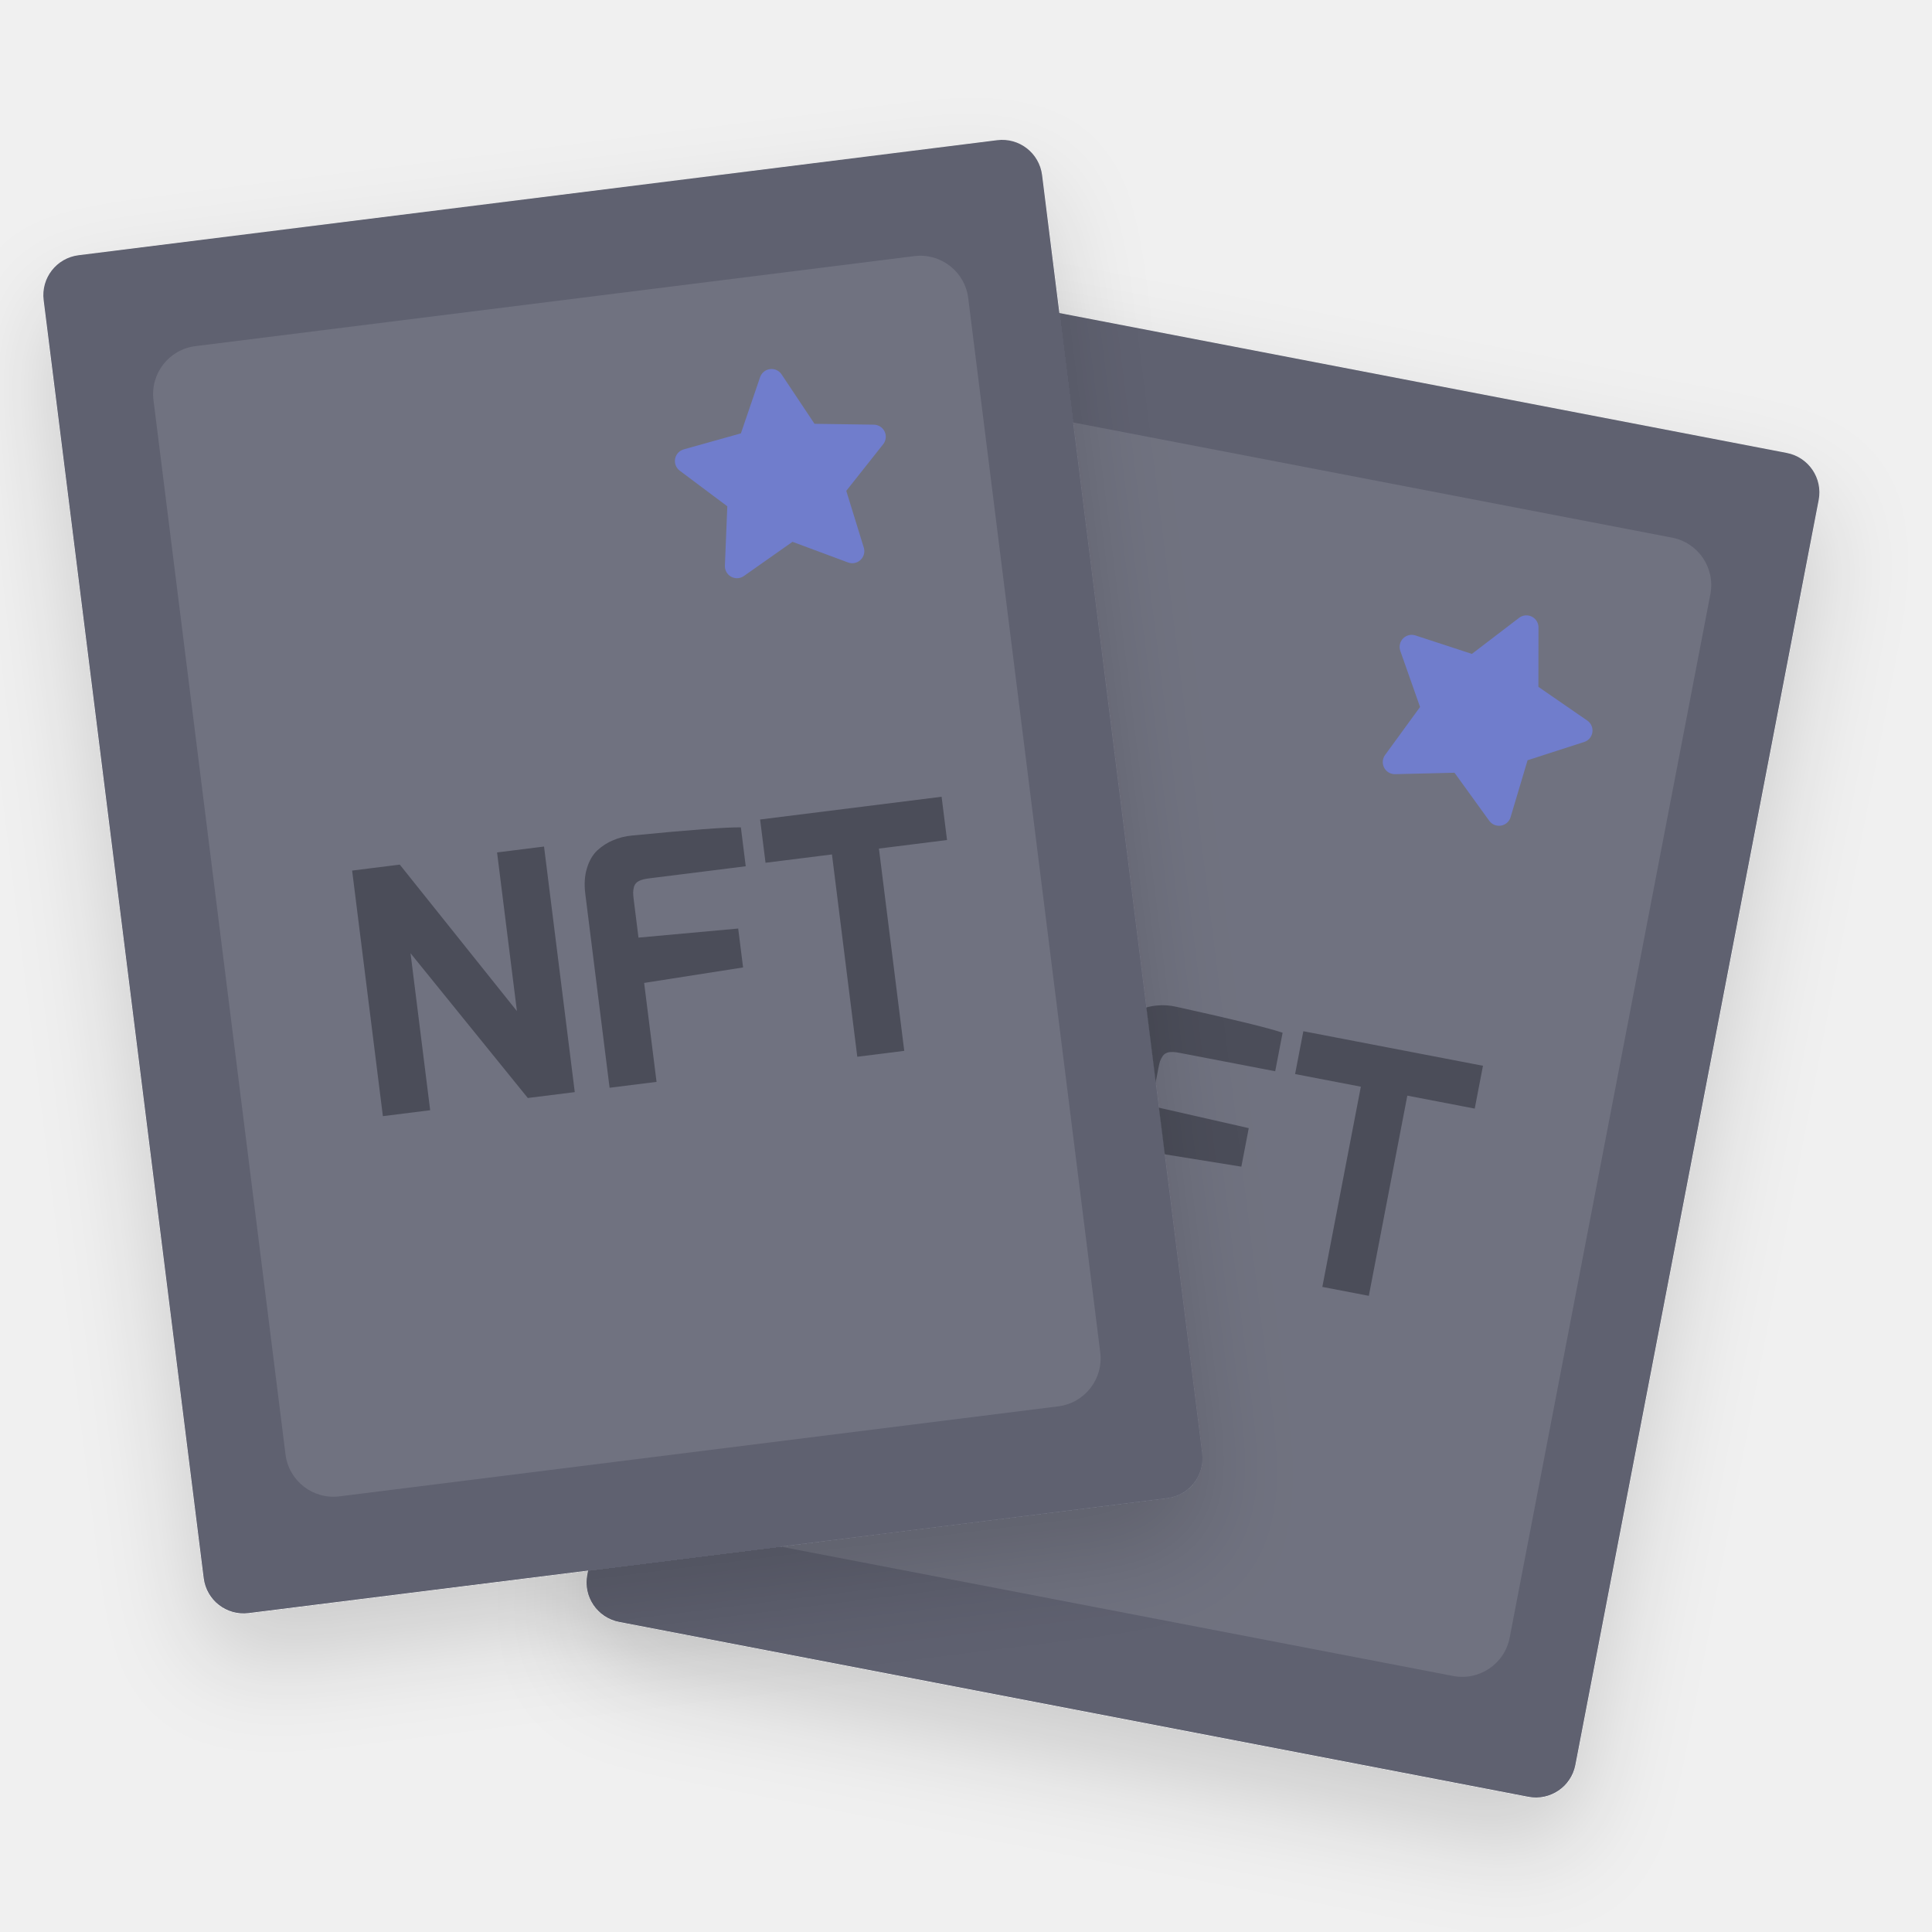
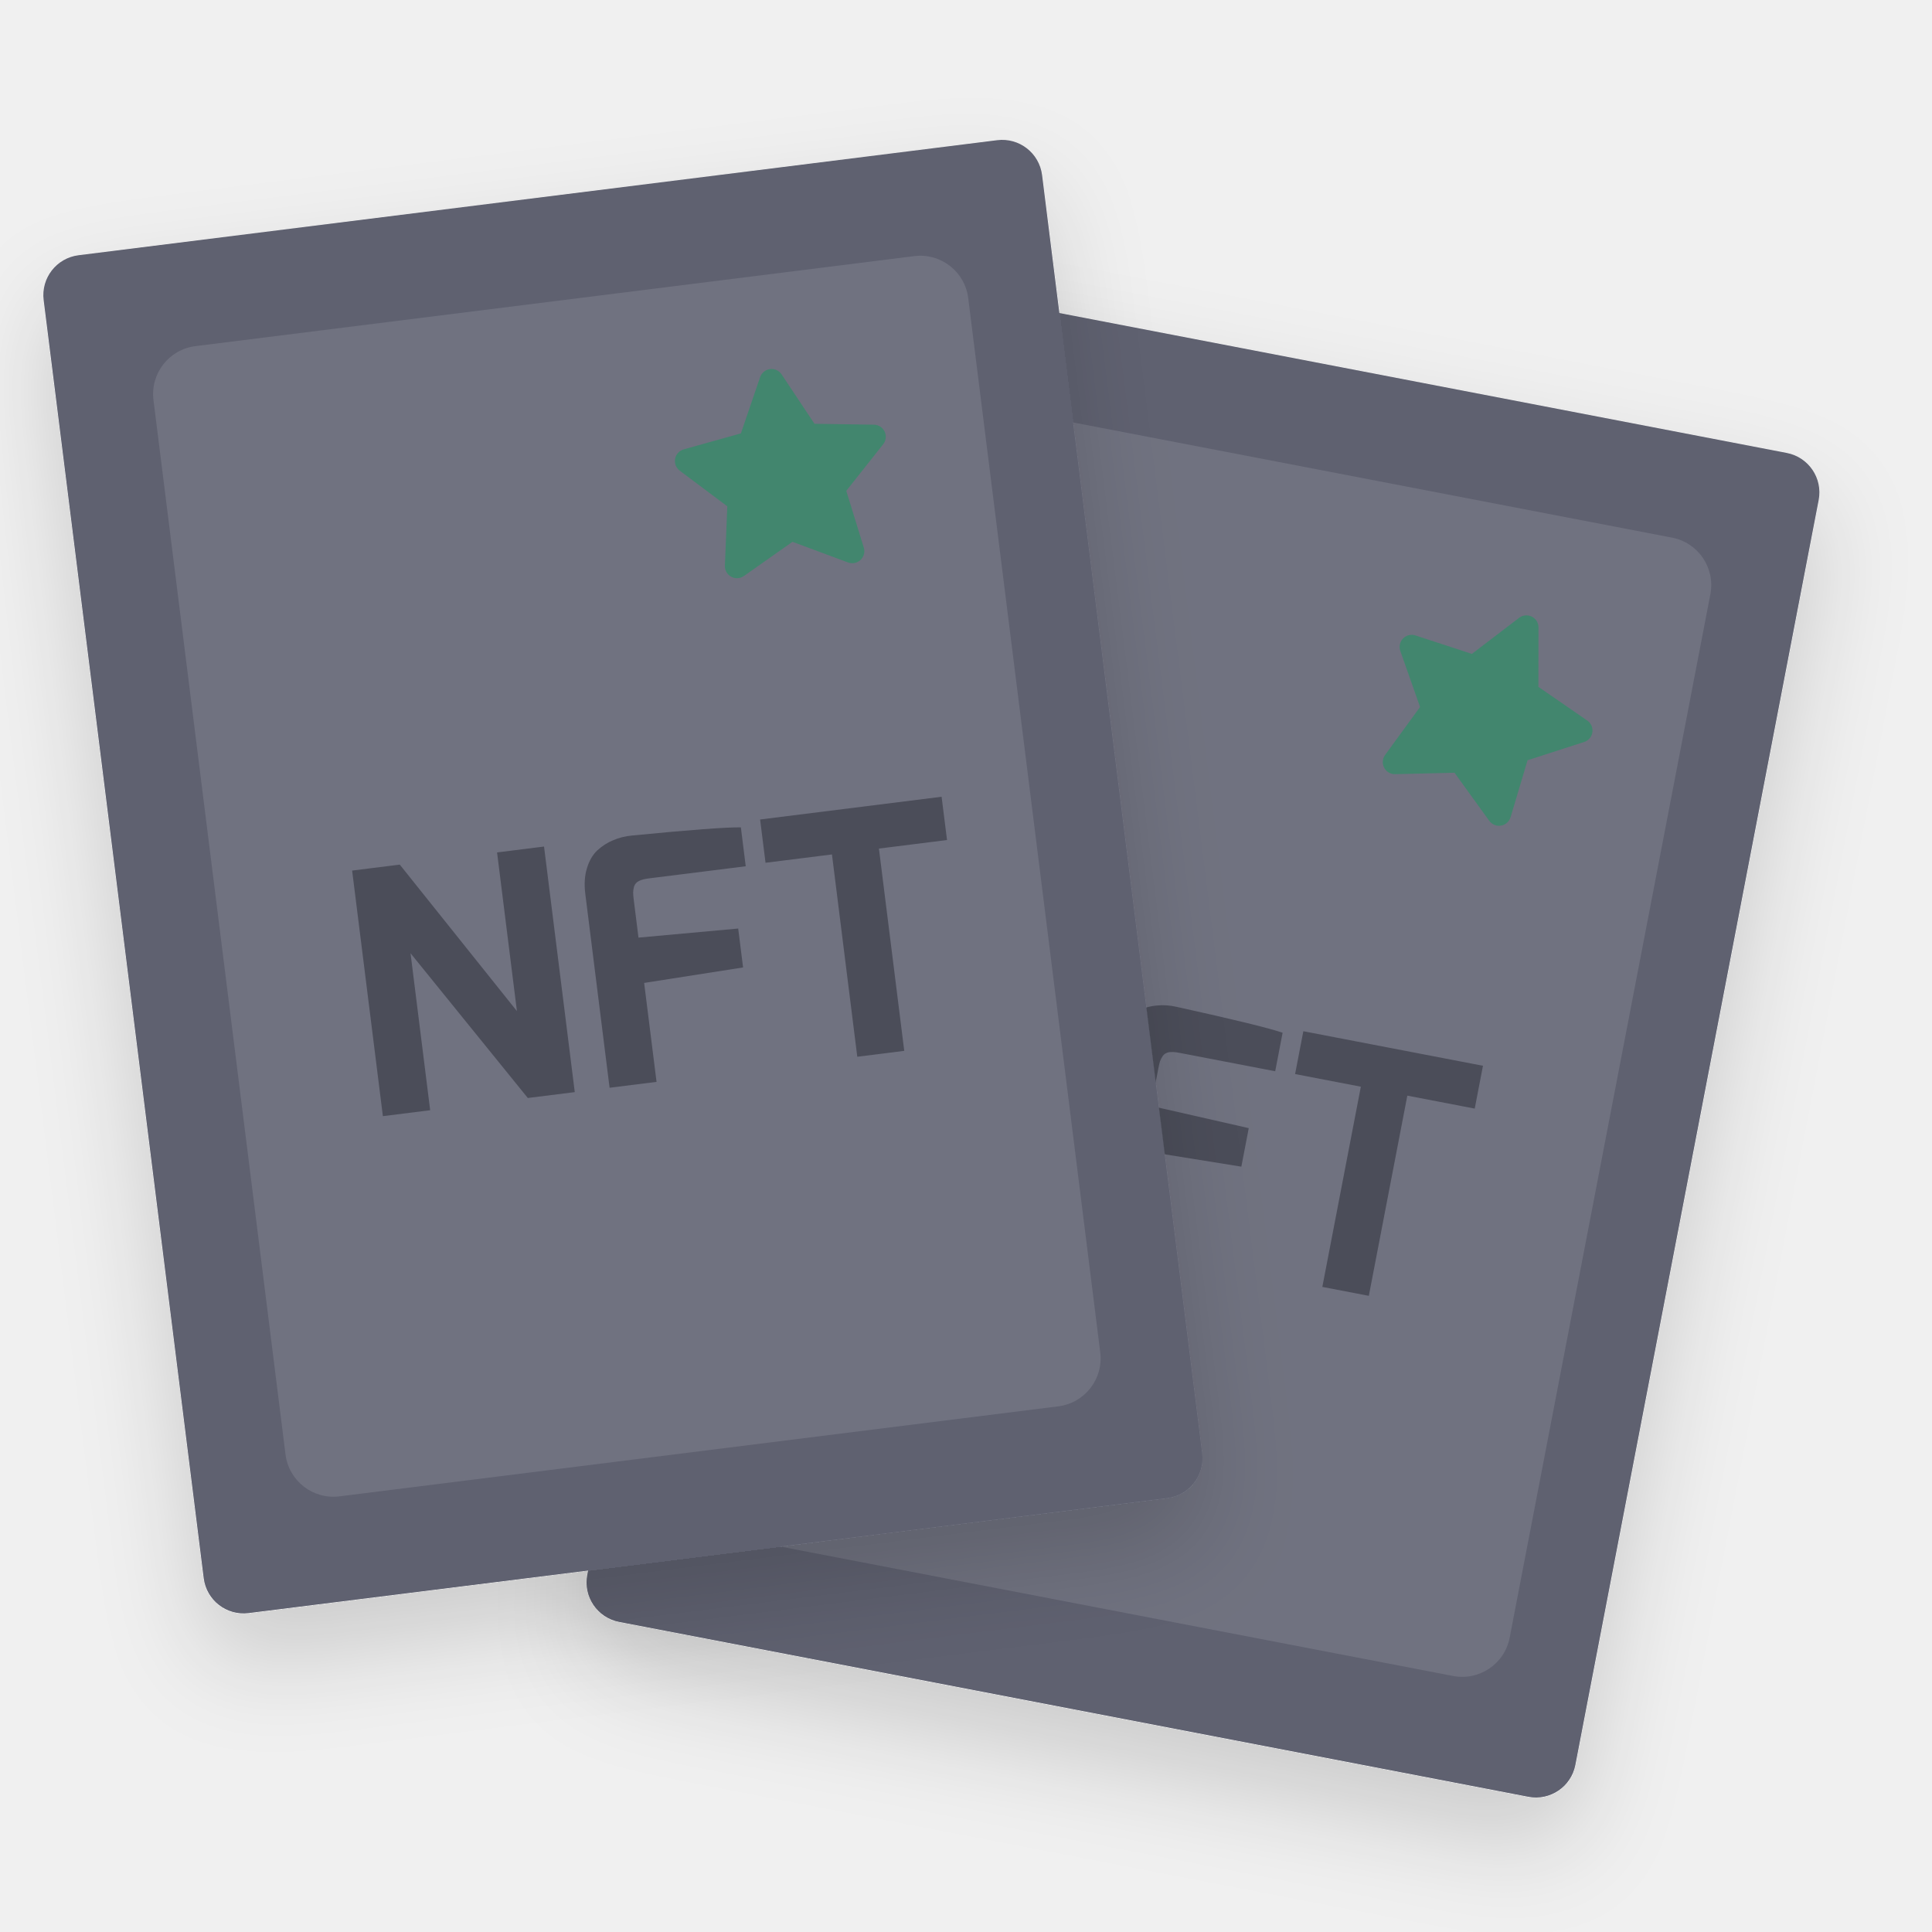
<svg xmlns="http://www.w3.org/2000/svg" width="100" height="100" viewBox="0 0 100 100" fill="none">
  <g clip-path="url(#clip0_49779_50219)">
    <g filter="url(#filter0_d_49779_50219)">
      <path d="M81.543 91.35C81.326 92.481 80.235 93.22 79.104 93.002L32.05 83.952C30.918 83.734 30.18 82.644 30.397 81.513L42.989 16.046C43.207 14.915 44.297 14.176 45.429 14.393L92.483 23.444C93.614 23.662 94.353 24.752 94.135 25.883L81.543 91.35Z" fill="#5F6170" />
    </g>
    <rect x="47.266" y="20.273" width="42.5" height="60" rx="2.5" transform="rotate(10.8875 47.2656 20.2734)" fill="#707280" />
    <path d="M44.142 61.935L46.562 49.356L49.002 49.825L52.422 58.912L53.986 50.784L56.392 51.247L53.972 63.826L51.566 63.363L48.112 54.359L46.565 62.401L44.142 61.935ZM55.755 64.169L57.665 54.236C57.76 53.743 57.922 53.335 58.151 53.011C58.382 52.675 58.647 52.435 58.948 52.291C59.261 52.149 59.574 52.067 59.887 52.044C60.214 52.011 60.554 52.035 60.907 52.115C63.847 52.764 65.674 53.21 66.388 53.454L66.004 55.448L61.038 54.493C60.82 54.451 60.644 54.441 60.509 54.462C60.374 54.484 60.267 54.546 60.188 54.65C60.12 54.756 60.072 54.847 60.045 54.925C60.019 55.004 59.99 55.123 59.959 55.283L59.582 57.242L64.636 58.392L64.252 60.386L59.136 59.562L58.161 64.632L55.755 64.169ZM67.034 55.593L67.461 53.376L76.758 55.164L76.332 57.381L72.843 56.71L70.85 67.072L68.444 66.61L70.437 56.247L67.034 55.593Z" fill="#4B4D59" />
    <g filter="url(#filter1_d_49779_50219)">
      <path d="M62.222 75.214C62.366 76.357 61.557 77.397 60.414 77.54L12.869 83.494C11.726 83.637 10.686 82.829 10.543 81.686L2.259 15.536C2.116 14.393 2.924 13.353 4.067 13.21L51.612 7.256C52.756 7.113 53.795 7.921 53.939 9.064L62.222 75.214Z" fill="#5F6170" />
    </g>
    <rect x="7.633" y="18.227" width="42.5" height="60" rx="2.5" transform="rotate(-7.13802 7.63281 18.2266)" fill="#707280" />
    <g opacity="0.6" clip-path="url(#clip1_49779_50219)">
-       <path d="M40.928 27.344L38.145 29.303L38.283 25.902L35.558 23.862L38.834 22.944L39.934 19.724L41.821 22.556L45.223 22.606L43.109 25.276L44.112 28.527L40.928 27.344Z" fill="#7084FF" stroke="#7084FF" stroke-width="1.25" stroke-linecap="round" stroke-linejoin="round" />
+       <path d="M40.928 27.344L38.145 29.303L38.283 25.902L35.558 23.862L38.834 22.944L39.934 19.724L41.821 22.556L45.223 22.606L43.109 25.276L44.112 28.527L40.928 27.344Z" fill="#239363" stroke="#239363" stroke-width="1.25" stroke-linecap="round" stroke-linejoin="round" />
    </g>
    <g opacity="0.6" clip-path="url(#clip2_49779_50219)">
-       <path d="M75.599 39.364L72.197 39.446L74.201 36.696L73.069 33.484L76.303 34.542L79.007 32.476L79.002 35.879L81.803 37.811L78.562 38.856L77.589 42.117L75.599 39.364Z" fill="#7084FF" stroke="#7084FF" stroke-width="1.25" stroke-linecap="round" stroke-linejoin="round" />
+       <path d="M75.599 39.364L72.197 39.446L74.201 36.696L73.069 33.484L76.303 34.542L79.007 32.476L79.002 35.879L81.803 37.811L78.562 38.856L77.589 42.117L75.599 39.364Z" fill="#239363" stroke="#239363" stroke-width="1.25" stroke-linecap="round" stroke-linejoin="round" />
    </g>
    <path d="M19.818 57.772L18.226 45.061L20.692 44.752L26.756 52.335L25.728 44.122L28.159 43.817L29.75 56.528L27.319 56.832L21.249 49.339L22.266 57.465L19.818 57.772ZM31.552 56.302L30.295 46.266C30.233 45.768 30.26 45.33 30.377 44.95C30.493 44.56 30.671 44.249 30.913 44.019C31.166 43.788 31.438 43.612 31.729 43.494C32.03 43.362 32.361 43.279 32.721 43.246C35.718 42.953 37.593 42.812 38.347 42.824L38.599 44.838L33.581 45.466C33.361 45.494 33.19 45.539 33.069 45.601C32.947 45.663 32.865 45.756 32.821 45.879C32.789 46 32.773 46.102 32.772 46.185C32.77 46.267 32.779 46.39 32.8 46.552L33.048 48.531L38.209 48.061L38.462 50.075L33.341 50.876L33.983 55.998L31.552 56.302ZM39.624 44.657L39.343 42.417L48.737 41.24L49.018 43.48L45.493 43.922L46.804 54.392L44.373 54.697L43.062 44.226L39.624 44.657Z" fill="#4B4D59" />
  </g>
  <defs>
    <filter id="filter0_d_49779_50219" x="25.359" y="11.855" width="73.814" height="88.685" filterUnits="userSpaceOnUse" color-interpolation-filters="sRGB">
      <feFlood flood-opacity="0" result="BackgroundImageFix" />
      <feColorMatrix in="SourceAlpha" type="matrix" values="0 0 0 0 0 0 0 0 0 0 0 0 0 0 0 0 0 0 127 0" result="hardAlpha" />
      <feOffset dy="2.5" />
      <feGaussianBlur stdDeviation="2.5" />
      <feComposite in2="hardAlpha" operator="out" />
      <feColorMatrix type="matrix" values="0 0 0 0 0 0 0 0 0 0 0 0 0 0 0 0 0 0 0.15 0" />
      <feBlend mode="normal" in2="BackgroundImageFix" result="effect1_dropShadow_49779_50219" />
      <feBlend mode="normal" in="SourceGraphic" in2="effect1_dropShadow_49779_50219" result="shape" />
    </filter>
    <filter id="filter1_d_49779_50219" x="-2.758" y="4.739" width="69.997" height="86.271" filterUnits="userSpaceOnUse" color-interpolation-filters="sRGB">
      <feFlood flood-opacity="0" result="BackgroundImageFix" />
      <feColorMatrix in="SourceAlpha" type="matrix" values="0 0 0 0 0 0 0 0 0 0 0 0 0 0 0 0 0 0 127 0" result="hardAlpha" />
      <feOffset dy="2.5" />
      <feGaussianBlur stdDeviation="2.5" />
      <feComposite in2="hardAlpha" operator="out" />
      <feColorMatrix type="matrix" values="0 0 0 0 0 0 0 0 0 0 0 0 0 0 0 0 0 0 0.15 0" />
      <feBlend mode="normal" in2="BackgroundImageFix" result="effect1_dropShadow_49779_50219" />
      <feBlend mode="normal" in="SourceGraphic" in2="effect1_dropShadow_49779_50219" result="shape" />
    </filter>
    <clipPath id="clip0_49779_50219">
      <rect width="100" height="100" fill="white" />
    </clipPath>
    <clipPath id="clip1_49779_50219">
      <rect width="11.712" height="11.712" fill="white" transform="translate(34 19.5078) rotate(-7.40289)" />
    </clipPath>
    <clipPath id="clip2_49779_50219">
      <rect width="11.712" height="11.712" fill="white" transform="translate(74.1953 29) rotate(26.3536)" />
    </clipPath>
  </defs>
</svg>
